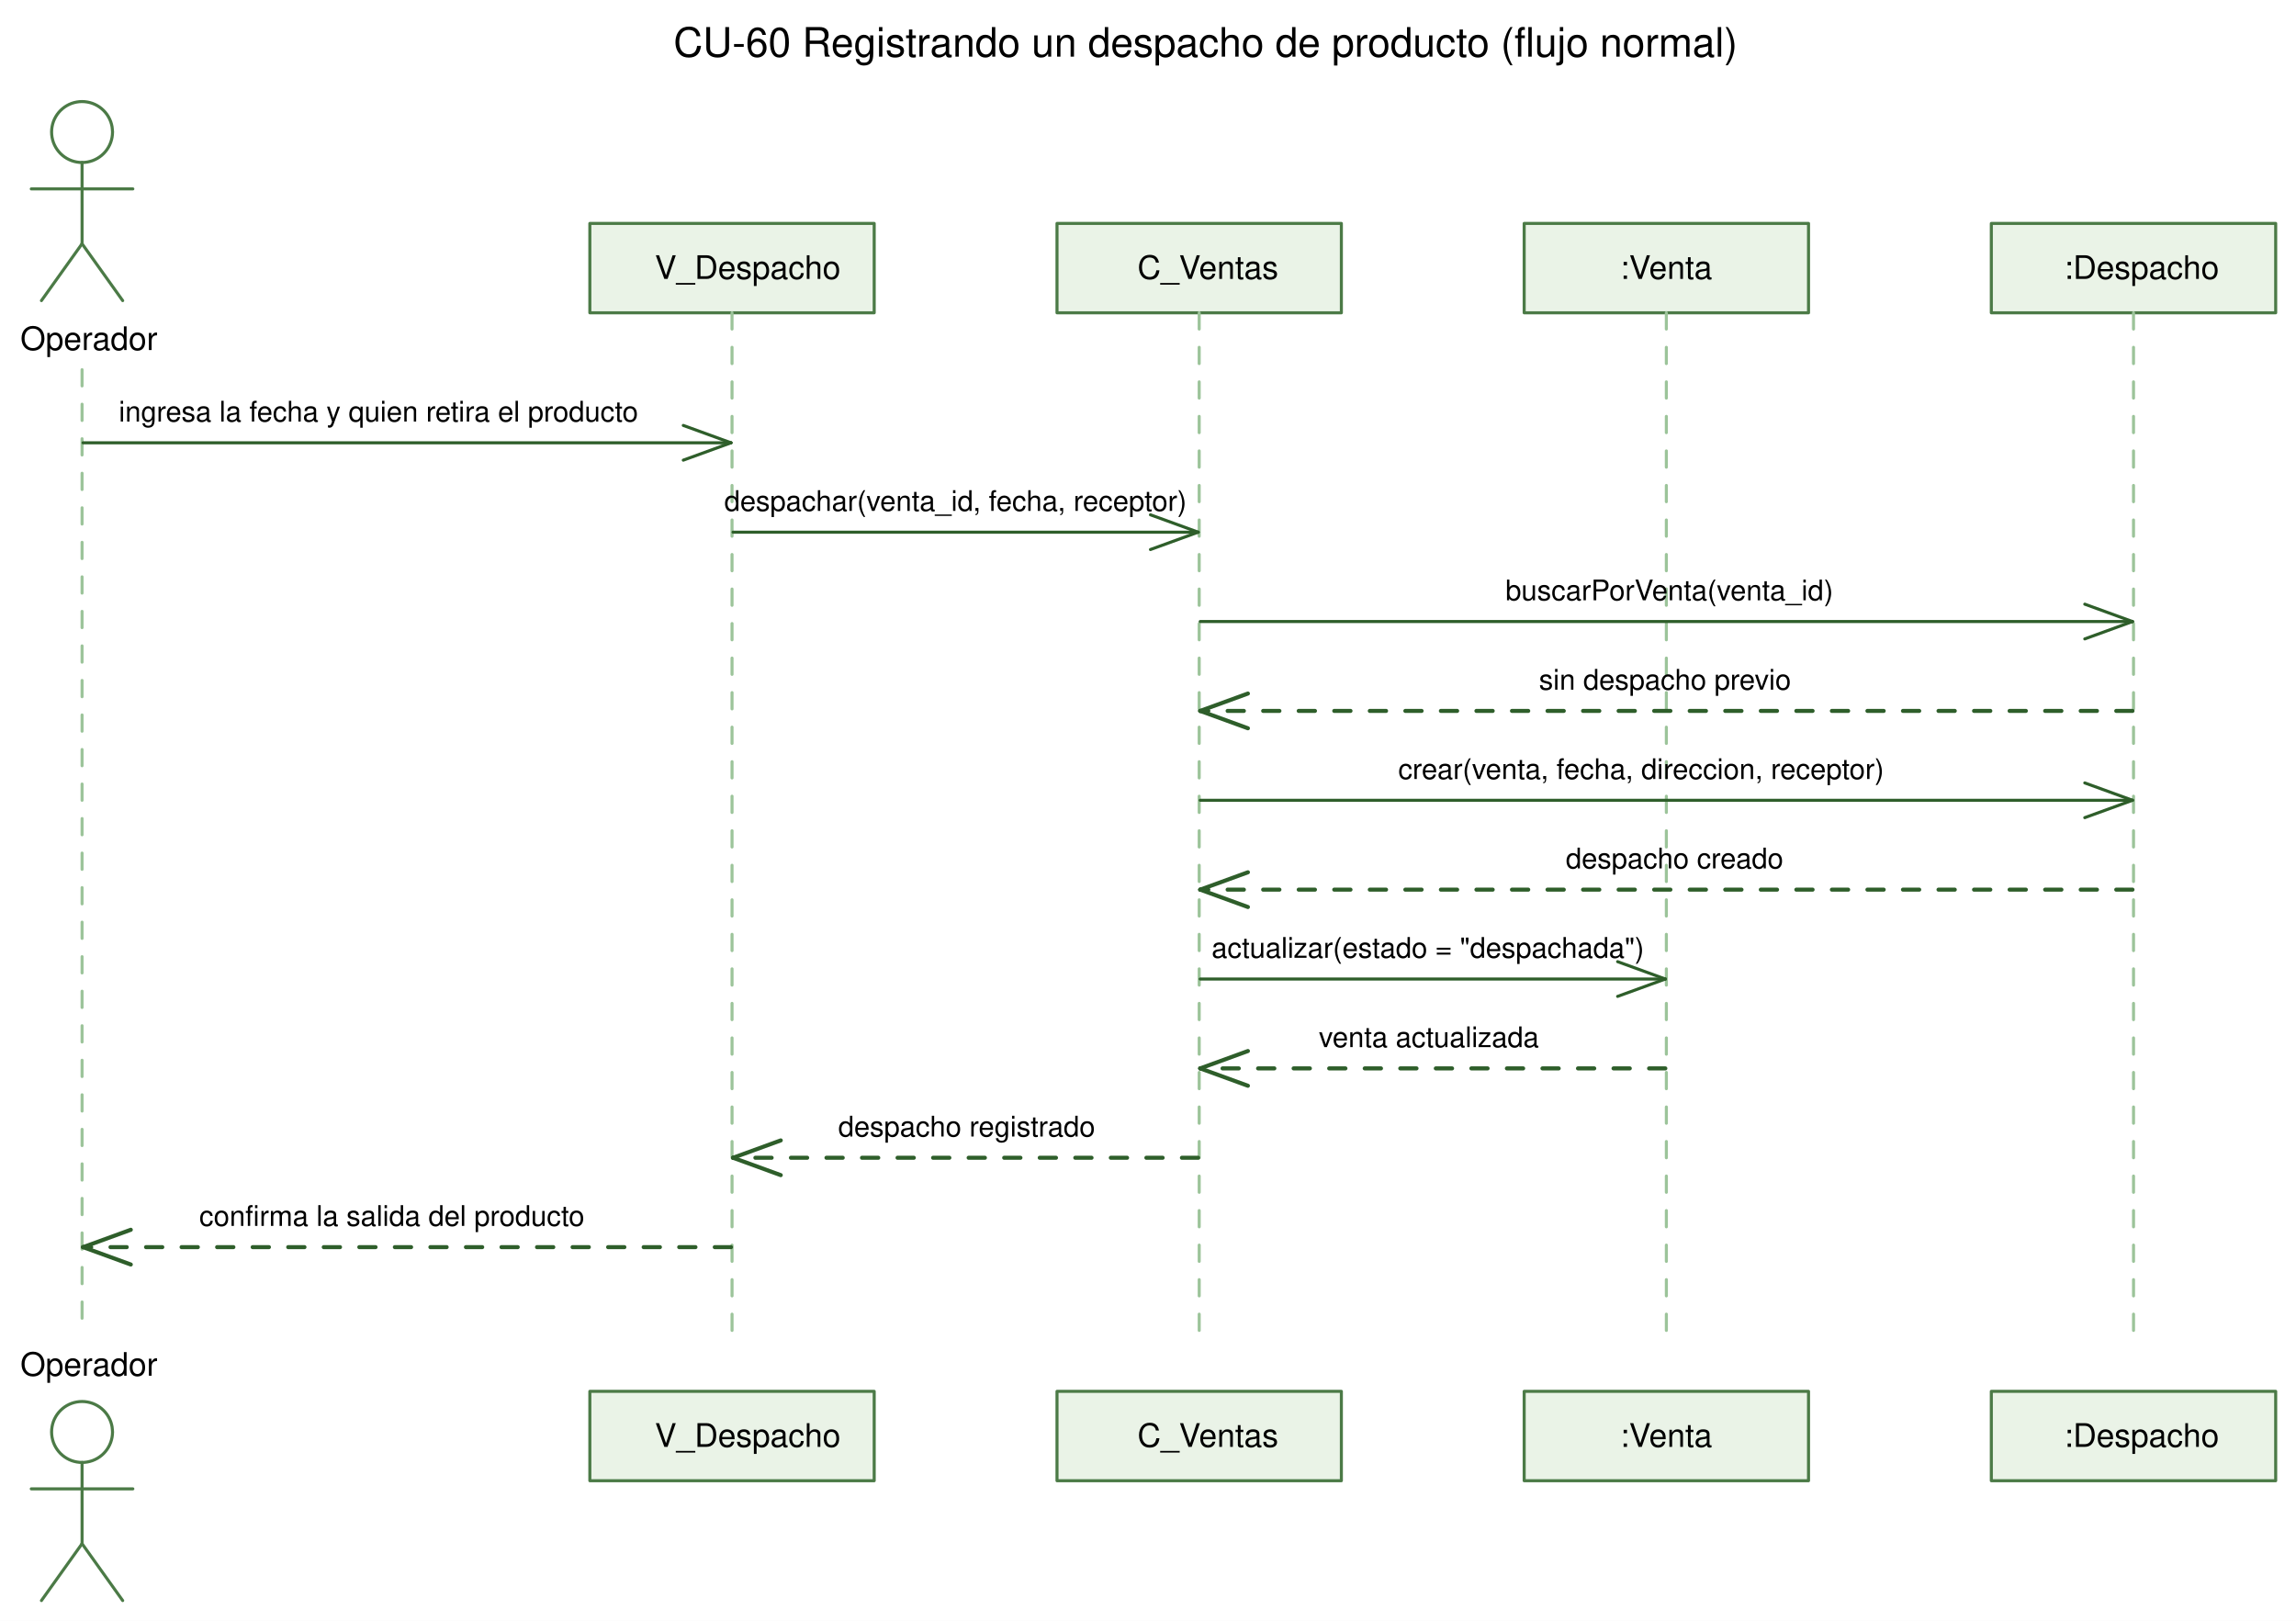
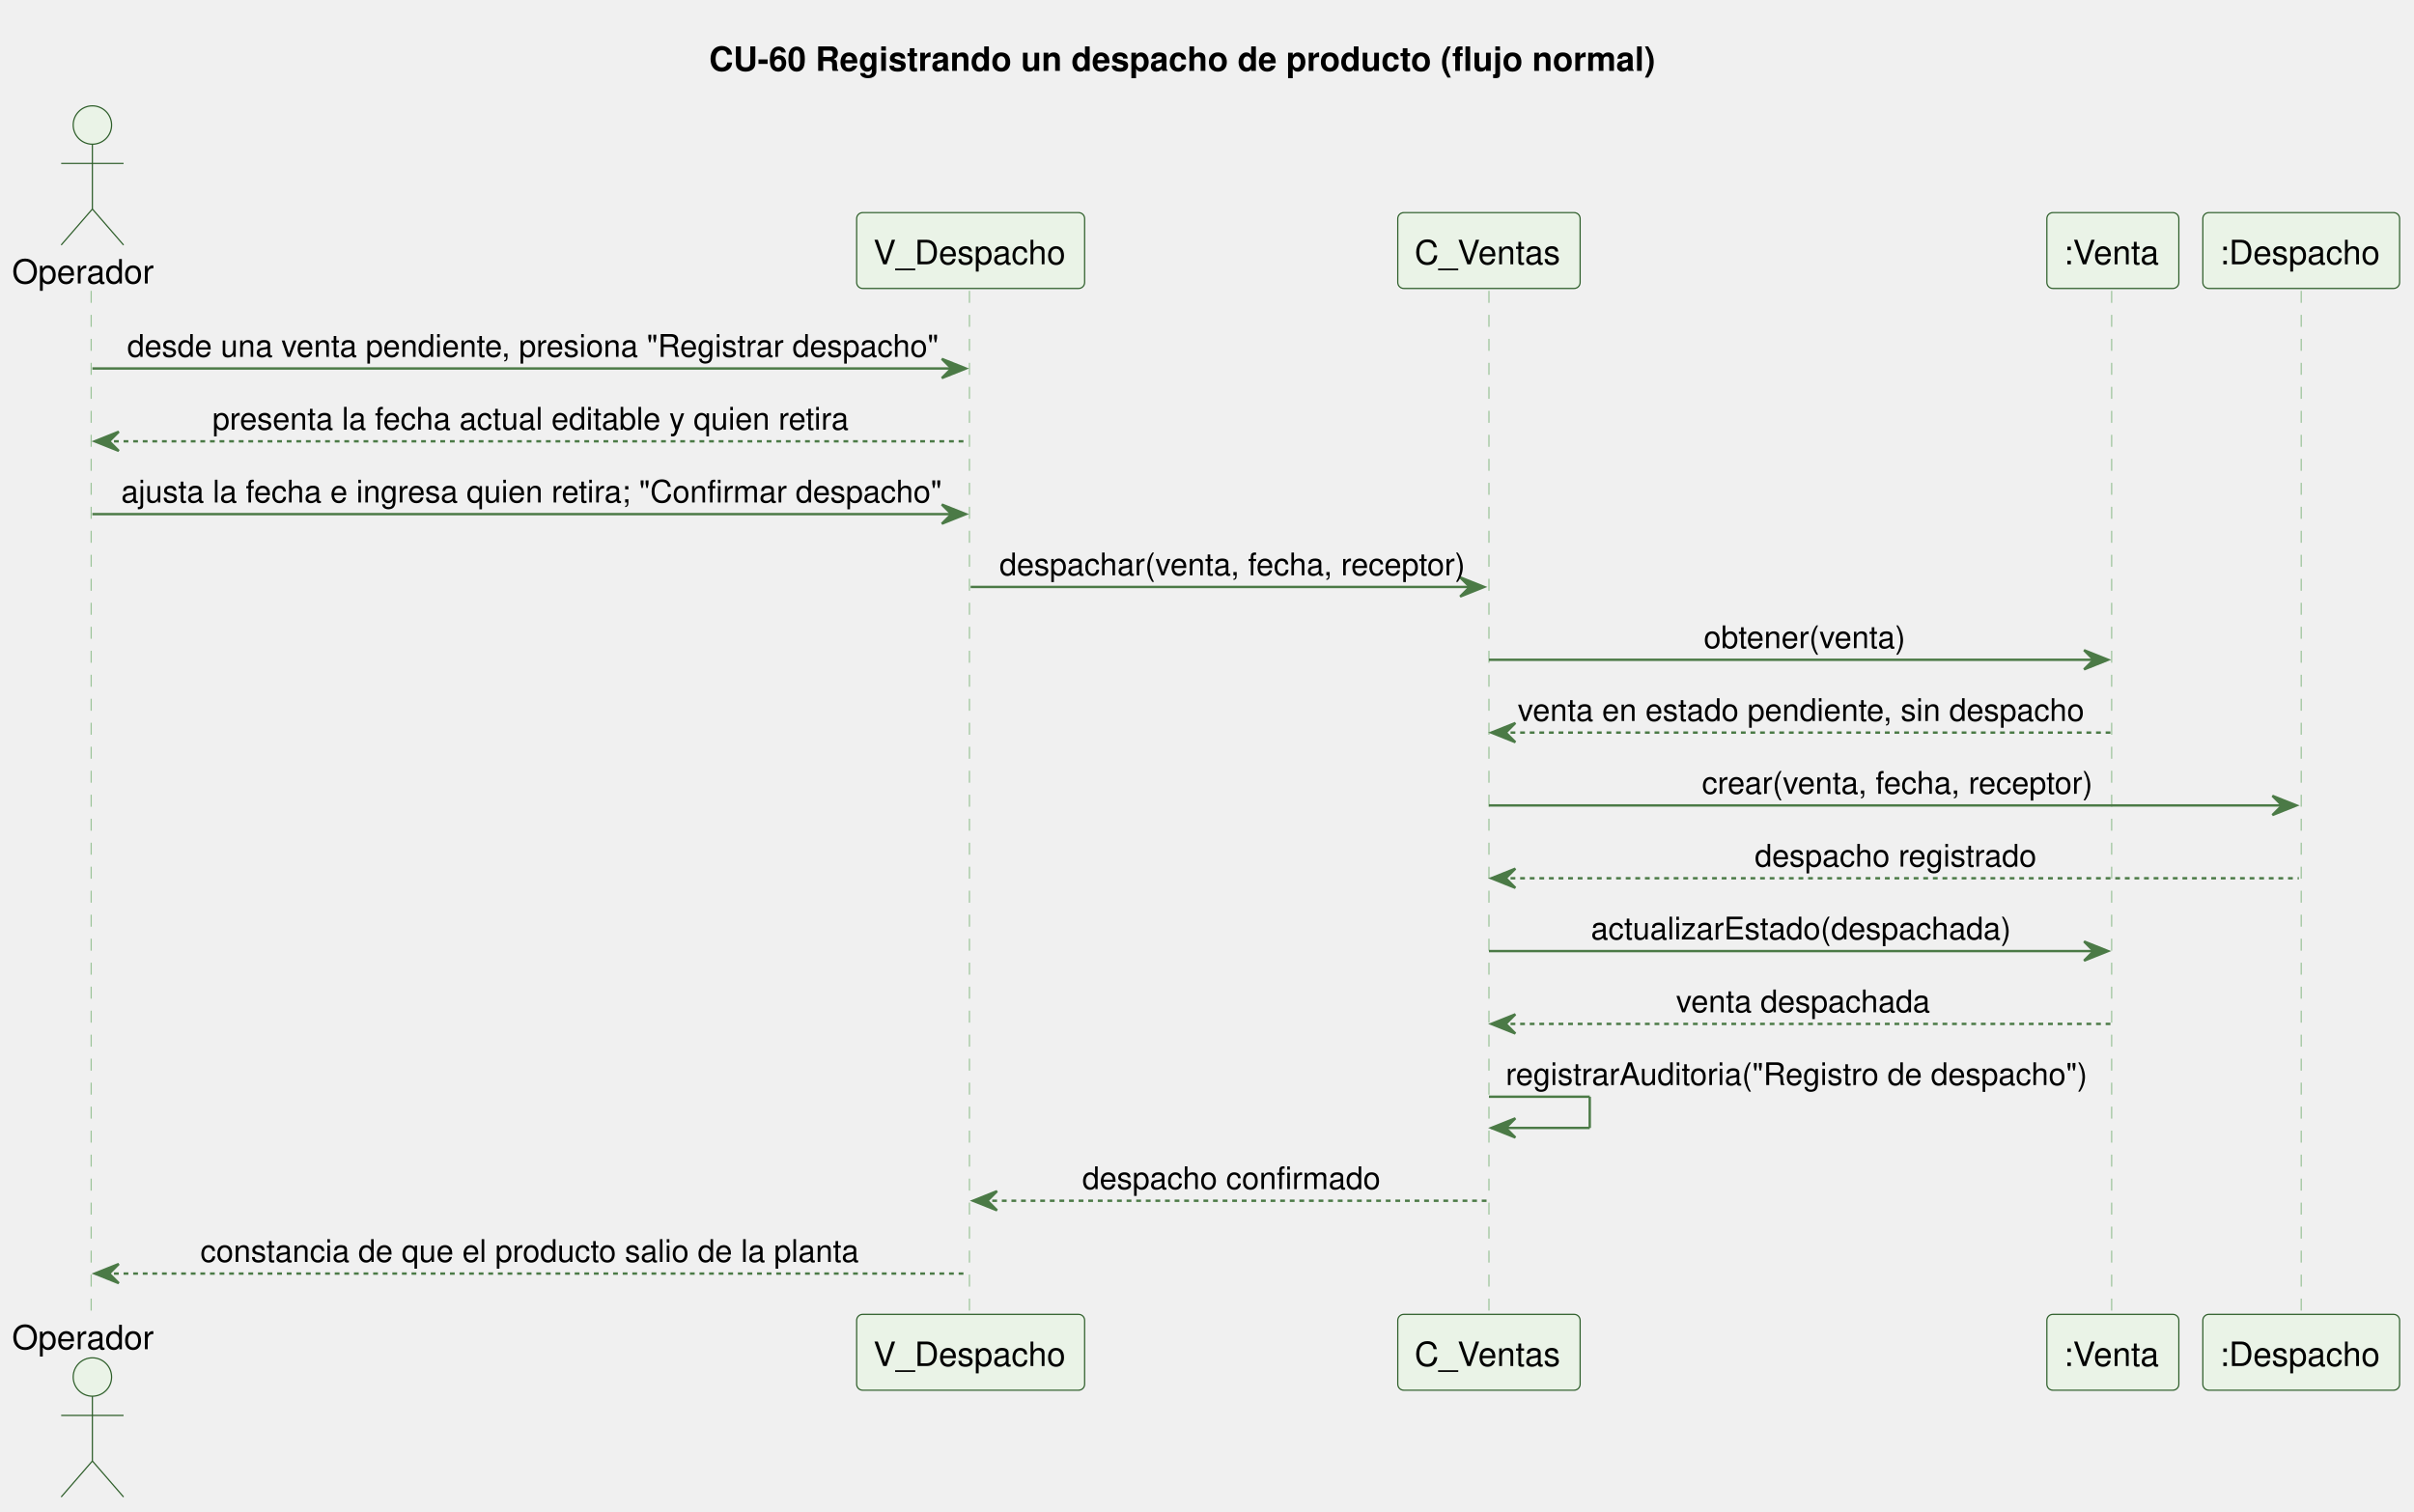
- <svg xmlns="http://www.w3.org/2000/svg" version="1.1" viewBox="0 0 1130.4 798" width="1130.4" height="798">
-   <defs>
-     <style class="style-fonts">
-       </style>
-   </defs>
-   <rect x="0" y="0" width="1130.4" height="798" fill="#ffffff" />
-   <g transform="translate(331.6 10) rotate(0 262.3682 12.5)">
-     <text x="0" y="17.9" font-family="Helvetica, Segoe UI Emoji" font-size="20px" fill="#000000" text-anchor="start" style="white-space: pre;" direction="ltr" dominant-baseline="alphabetic">CU-60 Registrando un despacho de producto (flujo normal)</text>
-   </g>
-   <g stroke-linecap="round" transform="translate(25.4 50) rotate(0 15 15)">
-     <path d="M30 15 C30 15.87, 29.92 16.75, 29.77 17.6 C29.62 18.46, 29.39 19.31, 29.1 20.13 C28.8 20.95, 28.42 21.75, 27.99 22.5 C27.56 23.25, 27.05 23.98, 26.49 24.64 C25.93 25.31, 25.31 25.93, 24.64 26.49 C23.98 27.05, 23.25 27.56, 22.5 27.99 C21.75 28.42, 20.95 28.8, 20.13 29.1 C19.31 29.39, 18.46 29.62, 17.6 29.77 C16.75 29.92, 15.87 30, 15 30 C14.13 30, 13.25 29.92, 12.4 29.77 C11.54 29.62, 10.69 29.39, 9.87 29.1 C9.05 28.8, 8.25 28.42, 7.5 27.99 C6.75 27.56, 6.02 27.05, 5.36 26.49 C4.69 25.93, 4.07 25.31, 3.51 24.64 C2.95 23.98, 2.44 23.25, 2.01 22.5 C1.58 21.75, 1.2 20.95, 0.9 20.13 C0.61 19.31, 0.38 18.46, 0.23 17.6 C0.08 16.75, 0 15.87, 0 15 C0 14.13, 0.08 13.25, 0.23 12.4 C0.38 11.54, 0.61 10.69, 0.9 9.87 C1.2 9.05, 1.58 8.25, 2.01 7.5 C2.44 6.75, 2.95 6.02, 3.51 5.36 C4.07 4.69, 4.69 4.07, 5.36 3.51 C6.02 2.95, 6.75 2.44, 7.5 2.01 C8.25 1.58, 9.05 1.2, 9.87 0.9 C10.69 0.61, 11.54 0.38, 12.4 0.23 C13.25 0.08, 14.13 0, 15 0 C15.87 0, 16.75 0.08, 17.6 0.23 C18.46 0.38, 19.31 0.61, 20.13 0.9 C20.95 1.2, 21.75 1.58, 22.5 2.01 C23.25 2.44, 23.98 2.95, 24.64 3.51 C25.31 4.07, 25.93 4.69, 26.49 5.36 C27.05 6.02, 27.56 6.75, 27.99 7.5 C28.42 8.25, 28.8 9.05, 29.1 9.87 C29.39 10.69, 29.62 11.54, 29.77 12.4 C29.92 13.25, 29.96 14.57, 30 15 C30.04 15.43, 30.04 14.57, 30 15" stroke="#4B7A46" stroke-width="1.5" fill="none" />
-   </g>
-   <g stroke-linecap="round">
-     <g transform="translate(40.4 80) rotate(0 0.005 20)">
-       <path d="M0 0 C0 8.96, 0 17.92, 0.01 40 M0 0 C0 11.62, 0.01 23.24, 0.01 40" stroke="#4B7A46" stroke-width="1.5" fill="none" />
-     </g>
-   </g>
-   <mask />
-   <g stroke-linecap="round">
-     <g transform="translate(15.4 93) rotate(0 25 0)">
-       <path d="M0 0 C19.15 0, 38.31 0, 50 0 M0 0 C12.83 0, 25.66 0, 50 0" stroke="#4B7A46" stroke-width="1.5" fill="none" />
-     </g>
-   </g>
-   <mask />
-   <g stroke-linecap="round">
-     <g transform="translate(20.4 148) rotate(0 10 -14)">
-       <path d="M0 0 C6.04 -8.46, 12.09 -16.92, 20 -28 M0 0 C7.14 -10, 14.29 -20, 20 -28" stroke="#4B7A46" stroke-width="1.5" fill="none" />
-     </g>
-   </g>
-   <mask />
-   <g stroke-linecap="round">
-     <g transform="translate(40.4 120) rotate(0 10 14)">
-       <path d="M0 0 C5.65 7.91, 11.29 15.81, 20 28 M0 0 C7.71 10.79, 15.41 21.58, 20 28" stroke="#4B7A46" stroke-width="1.5" fill="none" />
-     </g>
-   </g>
-   <mask />
-   <g transform="translate(10 158) rotate(0 33.79688 10)">
-     <text x="0" y="14.32" font-family="Helvetica, Segoe UI Emoji" font-size="16px" fill="#000000" text-anchor="start" style="white-space: pre;" direction="ltr" dominant-baseline="alphabetic">Operador</text>
-   </g>
-   <g stroke-linecap="round" transform="translate(290.4 110) rotate(0 70 22)">
-     <path d="M0 0 L140 0 L140 44 L0 44" stroke="none" stroke-width="0" fill="#EAF3E7" />
-     <path d="M0 0 C52.78 0, 105.56 0, 140 0 M0 0 C36.9 0, 73.8 0, 140 0 M140 0 C140 13.09, 140 26.17, 140 44 M140 0 C140 11.05, 140 22.1, 140 44 M140 44 C98.34 44, 56.69 44, 0 44 M140 44 C93.21 44, 46.41 44, 0 44 M0 44 C0 32.94, 0 21.88, 0 0 M0 44 C0 28.63, 0 13.25, 0 0" stroke="#4B7A46" stroke-width="1.5" fill="none" />
-   </g>
-   <g transform="translate(322.4 123) rotate(0 45.80859 10)">
-     <text x="0" y="14.32" font-family="Helvetica, Segoe UI Emoji" font-size="16px" fill="#000000" text-anchor="start" style="white-space: pre;" direction="ltr" dominant-baseline="alphabetic">V_Despacho</text>
-   </g>
-   <g stroke-linecap="round" transform="translate(520.4 110) rotate(0 70 22)">
-     <path d="M0 0 L140 0 L140 44 L0 44" stroke="none" stroke-width="0" fill="#EAF3E7" />
-     <path d="M0 0 C30.64 0, 61.28 0, 140 0 M0 0 C37.49 0, 74.99 0, 140 0 M140 0 C140 11.55, 140 23.1, 140 44 M140 0 C140 16.73, 140 33.46, 140 44 M140 44 C96.56 44, 53.13 44, 0 44 M140 44 C89.19 44, 38.39 44, 0 44 M0 44 C0 34.6, 0 25.2, 0 0 M0 44 C0 30.32, 0 16.64, 0 0" stroke="#4B7A46" stroke-width="1.5" fill="none" />
-   </g>
-   <g transform="translate(560 123) rotate(0 34.69141 10)">
-     <text x="0" y="14.32" font-family="Helvetica, Segoe UI Emoji" font-size="16px" fill="#000000" text-anchor="start" style="white-space: pre;" direction="ltr" dominant-baseline="alphabetic">C_Ventas</text>
-   </g>
-   <g stroke-linecap="round" transform="translate(750.4 110) rotate(0 70 22)">
-     <path d="M0 0 L140 0 L140 44 L0 44" stroke="none" stroke-width="0" fill="#EAF3E7" />
-     <path d="M0 0 C55.13 0, 110.27 0, 140 0 M0 0 C54.45 0, 108.9 0, 140 0 M140 0 C140 12.73, 140 25.47, 140 44 M140 0 C140 17.34, 140 34.68, 140 44 M140 44 C88.9 44, 37.81 44, 0 44 M140 44 C99.31 44, 58.62 44, 0 44 M0 44 C0 34.95, 0 25.9, 0 0 M0 44 C0 31.06, 0 18.12, 0 0" stroke="#4B7A46" stroke-width="1.5" fill="none" />
-   </g>
-   <g transform="translate(797.6 123) rotate(0 22.6875 10)">
-     <text x="0" y="14.32" font-family="Helvetica, Segoe UI Emoji" font-size="16px" fill="#000000" text-anchor="start" style="white-space: pre;" direction="ltr" dominant-baseline="alphabetic">:Venta</text>
-   </g>
-   <g stroke-linecap="round" transform="translate(980.4 110) rotate(0 70 22)">
-     <path d="M0 0 L140 0 L140 44 L0 44" stroke="none" stroke-width="0" fill="#EAF3E7" />
-     <path d="M0 0 C42.06 0, 84.12 0, 140 0 M0 0 C32.42 0, 64.84 0, 140 0 M140 0 C140 10.96, 140 21.92, 140 44 M140 0 C140 13.69, 140 27.38, 140 44 M140 44 C100.27 44, 60.55 44, 0 44 M140 44 C90.19 44, 40.39 44, 0 44 M0 44 C0 27.38, 0 10.75, 0 0 M0 44 C0 33.59, 0 23.19, 0 0" stroke="#4B7A46" stroke-width="1.5" fill="none" />
-   </g>
-   <g transform="translate(1016.2 123) rotate(0 38.24609 10)">
-     <text x="0" y="14.32" font-family="Helvetica, Segoe UI Emoji" font-size="16px" fill="#000000" text-anchor="start" style="white-space: pre;" direction="ltr" dominant-baseline="alphabetic">:Despacho</text>
-   </g>
-   <g stroke-linecap="round">
-     <g transform="translate(40.4 182) rotate(0 0.005 236.5)">
-       <path d="M0 0 C0 140, 0.01 280.01, 0.01 473" stroke="#9CC49A" stroke-width="1.5" fill="none" stroke-dasharray="8 9" />
-     </g>
-   </g>
-   <mask />
-   <g stroke-linecap="round">
-     <g transform="translate(360.4 154) rotate(0 0.005 250.5)">
-       <path d="M0 0 C0 157.12, 0.01 314.24, 0.01 501" stroke="#9CC49A" stroke-width="1.5" fill="none" stroke-dasharray="8 9" />
-     </g>
-   </g>
-   <mask />
-   <g stroke-linecap="round">
-     <g transform="translate(590.4 154) rotate(0 0.005 250.5)">
-       <path d="M0 0 C0 152.81, 0.01 305.62, 0.01 501" stroke="#9CC49A" stroke-width="1.5" fill="none" stroke-dasharray="8 9" />
-     </g>
-   </g>
-   <mask />
-   <g stroke-linecap="round">
-     <g transform="translate(820.4 154) rotate(0 0.005 250.5)">
-       <path d="M0 0 C0 131.05, 0.01 262.09, 0.01 501" stroke="#9CC49A" stroke-width="1.5" fill="none" stroke-dasharray="8 9" />
-     </g>
-   </g>
-   <mask />
-   <g stroke-linecap="round">
-     <g transform="translate(1050.4 154) rotate(0 0.005 250.5)">
-       <path d="M0 0 C0 117.45, 0 234.91, 0.01 501" stroke="#9CC49A" stroke-width="1.5" fill="none" stroke-dasharray="8 9" />
-     </g>
-   </g>
-   <mask />
-   <g transform="translate(58.5 195) rotate(0 128.4097 8.75)">
-     <text x="0" y="12.53" font-family="Helvetica, Segoe UI Emoji" font-size="14px" fill="#000000" text-anchor="start" style="white-space: pre;" direction="ltr" dominant-baseline="alphabetic">ingresa la fecha y quien retira el producto</text>
-   </g>
-   <g stroke-linecap="round">
-     <g transform="translate(40.9 218) rotate(0 159.5 0)">
-       <path d="M0 0 C87.22 0, 174.45 0, 319 0 M0 0 C110.69 0, 221.38 0, 319 0" stroke="#2E5E2A" stroke-width="1.5" fill="none" />
-     </g>
-     <g transform="translate(40.9 218) rotate(0 159.5 0)">
-       <path d="M295.51 8.55 C301.93 6.21, 308.35 3.87, 319 0 M295.51 8.55 C303.66 5.58, 311.81 2.62, 319 0" stroke="#2E5E2A" stroke-width="1.5" fill="none" />
-     </g>
-     <g transform="translate(40.9 218) rotate(0 159.5 0)">
-       <path d="M295.51 -8.55 C301.93 -6.21, 308.35 -3.87, 319 0 M295.51 -8.55 C303.66 -5.58, 311.81 -2.62, 319 0" stroke="#2E5E2A" stroke-width="1.5" fill="none" />
-     </g>
-   </g>
-   <mask />
-   <g transform="translate(356.6 239) rotate(0 114.3994 8.75)">
-     <text x="0" y="12.53" font-family="Helvetica, Segoe UI Emoji" font-size="14px" fill="#000000" text-anchor="start" style="white-space: pre;" direction="ltr" dominant-baseline="alphabetic">despachar(venta_id, fecha, receptor)</text>
-   </g>
-   <g stroke-linecap="round">
-     <g transform="translate(360.9 262) rotate(0 114.5 0)">
-       <path d="M0 0 C82.67 0, 165.33 0, 229 0 M0 0 C89.43 0, 178.85 0, 229 0" stroke="#2E5E2A" stroke-width="1.5" fill="none" />
-     </g>
-     <g transform="translate(360.9 262) rotate(0 114.5 0)">
-       <path d="M205.51 8.55 C213.99 5.46, 222.47 2.38, 229 0 M205.51 8.55 C214.68 5.21, 223.86 1.87, 229 0" stroke="#2E5E2A" stroke-width="1.5" fill="none" />
-     </g>
-     <g transform="translate(360.9 262) rotate(0 114.5 0)">
-       <path d="M205.51 -8.55 C213.99 -5.46, 222.47 -2.38, 229 0 M205.51 -8.55 C214.68 -5.21, 223.86 -1.87, 229 0" stroke="#2E5E2A" stroke-width="1.5" fill="none" />
-     </g>
-   </g>
-   <mask />
-   <g transform="translate(741.2 283) rotate(0 80.9375 8.75)">
-     <text x="0" y="12.53" font-family="Helvetica, Segoe UI Emoji" font-size="14px" fill="#000000" text-anchor="start" style="white-space: pre;" direction="ltr" dominant-baseline="alphabetic">buscarPorVenta(venta_id)</text>
-   </g>
-   <g stroke-linecap="round">
-     <g transform="translate(590.9 306) rotate(0 229.5 0)">
-       <path d="M0 0 C168.52 0, 337.04 0, 459 0 M0 0 C133.93 0, 267.86 0, 459 0" stroke="#2E5E2A" stroke-width="1.5" fill="none" />
-     </g>
-     <g transform="translate(590.9 306) rotate(0 229.5 0)">
-       <path d="M435.51 8.55 C444.13 5.41, 452.76 2.27, 459 0 M435.51 8.55 C442.36 6.06, 449.22 3.56, 459 0" stroke="#2E5E2A" stroke-width="1.5" fill="none" />
-     </g>
-     <g transform="translate(590.9 306) rotate(0 229.5 0)">
-       <path d="M435.51 -8.55 C444.13 -5.41, 452.76 -2.27, 459 0 M435.51 -8.55 C442.36 -6.06, 449.22 -3.56, 459 0" stroke="#2E5E2A" stroke-width="1.5" fill="none" />
-     </g>
-   </g>
-   <mask />
-   <g transform="translate(757.7 327) rotate(0 62.26172 8.75)">
-     <text x="0" y="12.53" font-family="Helvetica, Segoe UI Emoji" font-size="14px" fill="#000000" text-anchor="start" style="white-space: pre;" direction="ltr" dominant-baseline="alphabetic">sin despacho previo</text>
-   </g>
-   <g stroke-linecap="round">
-     <g transform="translate(1049.9 350) rotate(0 -229.5 0)">
-       <path d="M0 0 C-147.77 0, -295.54 0, -459 0" stroke="#2E5E2A" stroke-width="2" fill="none" stroke-dasharray="8 9.5" />
-     </g>
-     <g transform="translate(1049.9 350) rotate(0 -229.5 0)">
-       <path d="M-435.51 -8.55 C-443.07 -5.8, -450.63 -3.05, -459 0" stroke="#2E5E2A" stroke-width="2" fill="none" />
-     </g>
-     <g transform="translate(1049.9 350) rotate(0 -229.5 0)">
-       <path d="M-435.51 8.55 C-443.07 5.8, -450.63 3.05, -459 0" stroke="#2E5E2A" stroke-width="2" fill="none" />
-     </g>
-   </g>
-   <mask />
-   <g transform="translate(688.4 371) rotate(0 120.2202 8.75)">
-     <text x="0" y="12.53" font-family="Helvetica, Segoe UI Emoji" font-size="14px" fill="#000000" text-anchor="start" style="white-space: pre;" direction="ltr" dominant-baseline="alphabetic">crear(venta, fecha, direccion, receptor)</text>
-   </g>
-   <g stroke-linecap="round">
-     <g transform="translate(590.9 394) rotate(0 229.5 0)">
-       <path d="M0 0 C102.41 0, 204.81 0, 459 0 M0 0 C99.21 0, 198.43 0, 459 0" stroke="#2E5E2A" stroke-width="1.5" fill="none" />
-     </g>
-     <g transform="translate(590.9 394) rotate(0 229.5 0)">
-       <path d="M435.51 8.55 C440.75 6.64, 445.99 4.74, 459 0 M435.51 8.55 C440.59 6.7, 445.66 4.85, 459 0" stroke="#2E5E2A" stroke-width="1.5" fill="none" />
-     </g>
-     <g transform="translate(590.9 394) rotate(0 229.5 0)">
-       <path d="M435.51 -8.55 C440.75 -6.64, 445.99 -4.74, 459 0 M435.51 -8.55 C440.59 -6.7, 445.66 -4.85, 459 0" stroke="#2E5E2A" stroke-width="1.5" fill="none" />
-     </g>
-   </g>
-   <mask />
-   <g transform="translate(770.9 415) rotate(0 53.70654 8.75)">
-     <text x="0" y="12.53" font-family="Helvetica, Segoe UI Emoji" font-size="14px" fill="#000000" text-anchor="start" style="white-space: pre;" direction="ltr" dominant-baseline="alphabetic">despacho creado</text>
-   </g>
-   <g stroke-linecap="round">
-     <g transform="translate(1049.9 438) rotate(0 -229.5 0)">
-       <path d="M0 0 C-116.18 0, -232.36 0, -459 0" stroke="#2E5E2A" stroke-width="2" fill="none" stroke-dasharray="8 9.5" />
-     </g>
-     <g transform="translate(1049.9 438) rotate(0 -229.5 0)">
-       <path d="M-435.51 -8.55 C-441.45 -6.39, -447.4 -4.22, -459 0" stroke="#2E5E2A" stroke-width="2" fill="none" />
-     </g>
-     <g transform="translate(1049.9 438) rotate(0 -229.5 0)">
-       <path d="M-435.51 8.55 C-441.45 6.39, -447.4 4.22, -459 0" stroke="#2E5E2A" stroke-width="2" fill="none" />
-     </g>
-   </g>
-   <mask />
-   <g transform="translate(596.5 459) rotate(0 106.7295 8.75)">
-     <text x="0" y="12.53" font-family="Helvetica, Segoe UI Emoji" font-size="14px" fill="#000000" text-anchor="start" style="white-space: pre;" direction="ltr" dominant-baseline="alphabetic">actualizar(estado = "despachada")</text>
-   </g>
-   <g stroke-linecap="round">
-     <g transform="translate(590.9 482) rotate(0 114.5 0)">
-       <path d="M0 0 C71.08 0, 142.17 0, 229 0 M0 0 C78.39 0, 156.77 0, 229 0" stroke="#2E5E2A" stroke-width="1.5" fill="none" />
-     </g>
-     <g transform="translate(590.9 482) rotate(0 114.5 0)">
-       <path d="M205.51 8.55 C212.8 5.9, 220.09 3.24, 229 0 M205.51 8.55 C213.55 5.62, 221.59 2.7, 229 0" stroke="#2E5E2A" stroke-width="1.5" fill="none" />
-     </g>
-     <g transform="translate(590.9 482) rotate(0 114.5 0)">
-       <path d="M205.51 -8.55 C212.8 -5.9, 220.09 -3.24, 229 0 M205.51 -8.55 C213.55 -5.62, 221.59 -2.7, 229 0" stroke="#2E5E2A" stroke-width="1.5" fill="none" />
-     </g>
-   </g>
-   <mask />
-   <g transform="translate(649.3 503) rotate(0 54.48242 8.75)">
-     <text x="0" y="12.53" font-family="Helvetica, Segoe UI Emoji" font-size="14px" fill="#000000" text-anchor="start" style="white-space: pre;" direction="ltr" dominant-baseline="alphabetic">venta actualizada</text>
-   </g>
-   <g stroke-linecap="round">
-     <g transform="translate(819.9 526) rotate(0 -114.5 0)">
-       <path d="M0 0 C-81.69 0, -163.38 0, -229 0" stroke="#2E5E2A" stroke-width="2" fill="none" stroke-dasharray="8 9.5" />
-     </g>
-     <g transform="translate(819.9 526) rotate(0 -114.5 0)">
-       <path d="M-205.51 -8.55 C-213.89 -5.5, -222.27 -2.45, -229 0" stroke="#2E5E2A" stroke-width="2" fill="none" />
-     </g>
-     <g transform="translate(819.9 526) rotate(0 -114.5 0)">
-       <path d="M-205.51 8.55 C-213.89 5.5, -222.27 2.45, -229 0" stroke="#2E5E2A" stroke-width="2" fill="none" />
-     </g>
-   </g>
-   <mask />
-   <g transform="translate(412.7 547) rotate(0 63.43066 8.75)">
-     <text x="0" y="12.53" font-family="Helvetica, Segoe UI Emoji" font-size="14px" fill="#000000" text-anchor="start" style="white-space: pre;" direction="ltr" dominant-baseline="alphabetic">despacho registrado</text>
-   </g>
-   <g stroke-linecap="round">
-     <g transform="translate(589.9 570) rotate(0 -114.5 0)">
-       <path d="M0 0 C-80.57 0, -161.15 0, -229 0" stroke="#2E5E2A" stroke-width="2" fill="none" stroke-dasharray="8 9.5" />
-     </g>
-     <g transform="translate(589.9 570) rotate(0 -114.5 0)">
-       <path d="M-205.51 -8.55 C-213.77 -5.54, -222.04 -2.53, -229 0" stroke="#2E5E2A" stroke-width="2" fill="none" />
-     </g>
-     <g transform="translate(589.9 570) rotate(0 -114.5 0)">
-       <path d="M-205.51 8.55 C-213.77 5.54, -222.04 2.53, -229 0" stroke="#2E5E2A" stroke-width="2" fill="none" />
-     </g>
-   </g>
-   <mask />
-   <g transform="translate(98.1 591) rotate(0 94.94092 8.75)">
-     <text x="0" y="12.53" font-family="Helvetica, Segoe UI Emoji" font-size="14px" fill="#000000" text-anchor="start" style="white-space: pre;" direction="ltr" dominant-baseline="alphabetic">confirma la salida del producto</text>
-   </g>
-   <g stroke-linecap="round">
-     <g transform="translate(359.9 614) rotate(0 -159.5 0)">
-       <path d="M0 0 C-76.62 0, -153.24 0, -319 0" stroke="#2E5E2A" stroke-width="2" fill="none" stroke-dasharray="8 9.5" />
-     </g>
-     <g transform="translate(359.9 614) rotate(0 -159.5 0)">
-       <path d="M-295.51 -8.55 C-301.15 -6.5, -306.79 -4.44, -319 0" stroke="#2E5E2A" stroke-width="2" fill="none" />
-     </g>
-     <g transform="translate(359.9 614) rotate(0 -159.5 0)">
-       <path d="M-295.51 8.55 C-301.15 6.5, -306.79 4.44, -319 0" stroke="#2E5E2A" stroke-width="2" fill="none" />
-     </g>
-   </g>
-   <mask />
-   <g transform="translate(10 663) rotate(0 33.79688 10)">
-     <text x="0" y="14.32" font-family="Helvetica, Segoe UI Emoji" font-size="16px" fill="#000000" text-anchor="start" style="white-space: pre;" direction="ltr" dominant-baseline="alphabetic">Operador</text>
-   </g>
-   <g stroke-linecap="round" transform="translate(25.4 690) rotate(0 15 15)">
-     <path d="M30 15 C30 15.87, 29.92 16.75, 29.77 17.6 C29.62 18.46, 29.39 19.31, 29.1 20.13 C28.8 20.95, 28.42 21.75, 27.99 22.5 C27.56 23.25, 27.05 23.98, 26.49 24.64 C25.93 25.31, 25.31 25.93, 24.64 26.49 C23.98 27.05, 23.25 27.56, 22.5 27.99 C21.75 28.42, 20.95 28.8, 20.13 29.1 C19.31 29.39, 18.46 29.62, 17.6 29.77 C16.75 29.92, 15.87 30, 15 30 C14.13 30, 13.25 29.92, 12.4 29.77 C11.54 29.62, 10.69 29.39, 9.87 29.1 C9.05 28.8, 8.25 28.42, 7.5 27.99 C6.75 27.56, 6.02 27.05, 5.36 26.49 C4.69 25.93, 4.07 25.31, 3.51 24.64 C2.95 23.98, 2.44 23.25, 2.01 22.5 C1.58 21.75, 1.2 20.95, 0.9 20.13 C0.61 19.31, 0.38 18.46, 0.23 17.6 C0.08 16.75, 0 15.87, 0 15 C0 14.13, 0.08 13.25, 0.23 12.4 C0.38 11.54, 0.61 10.69, 0.9 9.87 C1.2 9.05, 1.58 8.25, 2.01 7.5 C2.44 6.75, 2.95 6.02, 3.51 5.36 C4.07 4.69, 4.69 4.07, 5.36 3.51 C6.02 2.95, 6.75 2.44, 7.5 2.01 C8.25 1.58, 9.05 1.2, 9.87 0.9 C10.69 0.61, 11.54 0.38, 12.4 0.23 C13.25 0.08, 14.13 0, 15 0 C15.87 0, 16.75 0.08, 17.6 0.23 C18.46 0.38, 19.31 0.61, 20.13 0.9 C20.95 1.2, 21.75 1.58, 22.5 2.01 C23.25 2.44, 23.98 2.95, 24.64 3.51 C25.31 4.07, 25.93 4.69, 26.49 5.36 C27.05 6.02, 27.56 6.75, 27.99 7.5 C28.42 8.25, 28.8 9.05, 29.1 9.87 C29.39 10.69, 29.62 11.54, 29.77 12.4 C29.92 13.25, 29.96 14.57, 30 15 C30.04 15.43, 30.04 14.57, 30 15" stroke="#4B7A46" stroke-width="1.5" fill="none" />
-   </g>
-   <g stroke-linecap="round">
-     <g transform="translate(40.4 720) rotate(0 0.005 20)">
-       <path d="M0 0 C0 11.97, 0.01 23.94, 0.01 40 M0 0 C0 13.65, 0.01 27.29, 0.01 40" stroke="#4B7A46" stroke-width="1.5" fill="none" />
-     </g>
-   </g>
-   <mask />
-   <g stroke-linecap="round">
-     <g transform="translate(15.4 733) rotate(0 25 0)">
-       <path d="M0 0 C12.68 0, 25.37 0, 50 0 M0 0 C10.2 0, 20.39 0, 50 0" stroke="#4B7A46" stroke-width="1.5" fill="none" />
-     </g>
-   </g>
-   <mask />
-   <g stroke-linecap="round">
-     <g transform="translate(20.4 788) rotate(0 10 -14)">
-       <path d="M0 0 C7.11 -9.95, 14.21 -19.9, 20 -28 M0 0 C5.52 -7.73, 11.04 -15.46, 20 -28" stroke="#4B7A46" stroke-width="1.5" fill="none" />
-     </g>
-   </g>
-   <mask />
-   <g stroke-linecap="round">
-     <g transform="translate(40.4 760) rotate(0 10 14)">
-       <path d="M0 0 C4.24 5.93, 8.47 11.86, 20 28 M0 0 C7.4 10.36, 14.8 20.72, 20 28" stroke="#4B7A46" stroke-width="1.5" fill="none" />
-     </g>
-   </g>
-   <mask />
-   <g stroke-linecap="round" transform="translate(290.4 685) rotate(0 70 22)">
-     <path d="M0 0 L140 0 L140 44 L0 44" stroke="none" stroke-width="0" fill="#EAF3E7" />
-     <path d="M0 0 C52.97 0, 105.94 0, 140 0 M0 0 C31.42 0, 62.83 0, 140 0 M140 0 C140 13.31, 140 26.62, 140 44 M140 0 C140 13.06, 140 26.12, 140 44 M140 44 C101.82 44, 63.64 44, 0 44 M140 44 C91.65 44, 43.3 44, 0 44 M0 44 C0 33.67, 0 23.34, 0 0 M0 44 C0 28.81, 0 13.61, 0 0" stroke="#4B7A46" stroke-width="1.5" fill="none" />
-   </g>
-   <g transform="translate(322.4 698) rotate(0 45.80859 10)">
-     <text x="0" y="14.32" font-family="Helvetica, Segoe UI Emoji" font-size="16px" fill="#000000" text-anchor="start" style="white-space: pre;" direction="ltr" dominant-baseline="alphabetic">V_Despacho</text>
-   </g>
-   <g stroke-linecap="round" transform="translate(520.4 685) rotate(0 70 22)">
-     <path d="M0 0 L140 0 L140 44 L0 44" stroke="none" stroke-width="0" fill="#EAF3E7" />
-     <path d="M0 0 C37.99 0, 75.99 0, 140 0 M0 0 C38.26 0, 76.52 0, 140 0 M140 0 C140 14.1, 140 28.19, 140 44 M140 0 C140 10.85, 140 21.7, 140 44 M140 44 C100.41 44, 60.82 44, 0 44 M140 44 C108.87 44, 77.74 44, 0 44 M0 44 C0 28.04, 0 12.07, 0 0 M0 44 C0 27.38, 0 10.75, 0 0" stroke="#4B7A46" stroke-width="1.5" fill="none" />
-   </g>
-   <g transform="translate(560 698) rotate(0 34.69141 10)">
-     <text x="0" y="14.32" font-family="Helvetica, Segoe UI Emoji" font-size="16px" fill="#000000" text-anchor="start" style="white-space: pre;" direction="ltr" dominant-baseline="alphabetic">C_Ventas</text>
-   </g>
-   <g stroke-linecap="round" transform="translate(750.4 685) rotate(0 70 22)">
-     <path d="M0 0 L140 0 L140 44 L0 44" stroke="none" stroke-width="0" fill="#EAF3E7" />
-     <path d="M0 0 C47.4 0, 94.81 0, 140 0 M0 0 C45.11 0, 90.21 0, 140 0 M140 0 C140 8.83, 140 17.67, 140 44 M140 0 C140 15.6, 140 31.19, 140 44 M140 44 C108.09 44, 76.19 44, 0 44 M140 44 C109.92 44, 79.85 44, 0 44 M0 44 C0 34.33, 0 24.66, 0 0 M0 44 C0 28.31, 0 12.62, 0 0" stroke="#4B7A46" stroke-width="1.5" fill="none" />
-   </g>
-   <g transform="translate(797.6 698) rotate(0 22.6875 10)">
-     <text x="0" y="14.32" font-family="Helvetica, Segoe UI Emoji" font-size="16px" fill="#000000" text-anchor="start" style="white-space: pre;" direction="ltr" dominant-baseline="alphabetic">:Venta</text>
-   </g>
-   <g stroke-linecap="round" transform="translate(980.4 685) rotate(0 70 22)">
-     <path d="M0 0 L140 0 L140 44 L0 44" stroke="none" stroke-width="0" fill="#EAF3E7" />
-     <path d="M0 0 C42.93 0, 85.86 0, 140 0 M0 0 C32.91 0, 65.81 0, 140 0 M140 0 C140 16.87, 140 33.75, 140 44 M140 0 C140 11.19, 140 22.38, 140 44 M140 44 C98.59 44, 57.17 44, 0 44 M140 44 C100.89 44, 61.77 44, 0 44 M0 44 C0 30.65, 0 17.3, 0 0 M0 44 C0 27.6, 0 11.21, 0 0" stroke="#4B7A46" stroke-width="1.5" fill="none" />
-   </g>
-   <g transform="translate(1016.2 698) rotate(0 38.24609 10)">
-     <text x="0" y="14.32" font-family="Helvetica, Segoe UI Emoji" font-size="16px" fill="#000000" text-anchor="start" style="white-space: pre;" direction="ltr" dominant-baseline="alphabetic">:Despacho</text>
+ <svg xmlns="http://www.w3.org/2000/svg" contentStyleType="text/css" height="630px" preserveAspectRatio="none" style="width:1006px;height:630px;background:#FFFFFF;" version="1.1" viewBox="0 0 1006 630" width="1006px" zoomAndPan="magnify">
+   <defs />
+   <g>
+     <text fill="#000000" font-family="Helvetica" font-size="14" font-weight="bold" lengthAdjust="spacing" textLength="413" x="295.5" y="29.533">CU-60 Registrando un despacho de producto (flujo normal)</text>
+     <line style="stroke:#9CC49A;stroke-width:0.5;stroke-dasharray:5.0,5.0;" x1="38" x2="38" y1="121.219" y2="548.789" />
+     <line style="stroke:#9CC49A;stroke-width:0.5;stroke-dasharray:5.0,5.0;" x1="404" x2="404" y1="121.219" y2="548.789" />
+     <line style="stroke:#9CC49A;stroke-width:0.5;stroke-dasharray:5.0,5.0;" x1="620.5" x2="620.5" y1="121.219" y2="548.789" />
+     <line style="stroke:#9CC49A;stroke-width:0.5;stroke-dasharray:5.0,5.0;" x1="880" x2="880" y1="121.219" y2="548.789" />
+     <line style="stroke:#9CC49A;stroke-width:0.5;stroke-dasharray:5.0,5.0;" x1="959" x2="959" y1="121.219" y2="548.789" />
+     <text fill="#000000" font-family="Helvetica" font-size="14" lengthAdjust="spacing" textLength="61" x="5" y="118.143">Operador</text>
+     <ellipse cx="38.5" cy="52.109" fill="#EAF3E7" rx="8" ry="8" style="stroke:#2E5E2A;stroke-width:0.5;" />
+     <path d="M38.5,60.109 L38.5,87.109 M25.5,68.109 L51.5,68.109 M38.5,87.109 L25.5,102.109 M38.5,87.109 L51.5,102.109 " fill="none" style="stroke:#2E5E2A;stroke-width:0.5;" />
+     <text fill="#000000" font-family="Helvetica" font-size="14" lengthAdjust="spacing" textLength="61" x="5" y="562.322">Operador</text>
+     <ellipse cx="38.5" cy="573.898" fill="#EAF3E7" rx="8" ry="8" style="stroke:#2E5E2A;stroke-width:0.5;" />
+     <path d="M38.5,581.898 L38.5,608.898 M25.5,589.898 L51.5,589.898 M38.5,608.898 L25.5,623.898 M38.5,608.898 L51.5,623.898 " fill="none" style="stroke:#2E5E2A;stroke-width:0.5;" />
+     <rect fill="#EAF3E7" height="31.609" rx="2.5" ry="2.5" style="stroke:#2E5E2A;stroke-width:0.5;" width="95" x="357" y="88.609" />
+     <text fill="#000000" font-family="Helvetica" font-size="14" lengthAdjust="spacing" textLength="81" x="364" y="110.143">V_Despacho</text>
+     <rect fill="#EAF3E7" height="31.609" rx="2.5" ry="2.5" style="stroke:#2E5E2A;stroke-width:0.5;" width="95" x="357" y="547.789" />
+     <text fill="#000000" font-family="Helvetica" font-size="14" lengthAdjust="spacing" textLength="81" x="364" y="569.322">V_Despacho</text>
+     <rect fill="#EAF3E7" height="31.609" rx="2.5" ry="2.5" style="stroke:#2E5E2A;stroke-width:0.5;" width="76" x="582.5" y="88.609" />
+     <text fill="#000000" font-family="Helvetica" font-size="14" lengthAdjust="spacing" textLength="62" x="589.5" y="110.143">C_Ventas</text>
+     <rect fill="#EAF3E7" height="31.609" rx="2.5" ry="2.5" style="stroke:#2E5E2A;stroke-width:0.5;" width="76" x="582.5" y="547.789" />
+     <text fill="#000000" font-family="Helvetica" font-size="14" lengthAdjust="spacing" textLength="62" x="589.5" y="569.322">C_Ventas</text>
+     <rect fill="#EAF3E7" height="31.609" rx="2.5" ry="2.5" style="stroke:#2E5E2A;stroke-width:0.5;" width="55" x="853" y="88.609" />
+     <text fill="#000000" font-family="Helvetica" font-size="14" lengthAdjust="spacing" textLength="41" x="860" y="110.143">:Venta</text>
+     <rect fill="#EAF3E7" height="31.609" rx="2.5" ry="2.5" style="stroke:#2E5E2A;stroke-width:0.5;" width="55" x="853" y="547.789" />
+     <text fill="#000000" font-family="Helvetica" font-size="14" lengthAdjust="spacing" textLength="41" x="860" y="569.322">:Venta</text>
+     <rect fill="#EAF3E7" height="31.609" rx="2.5" ry="2.5" style="stroke:#2E5E2A;stroke-width:0.5;" width="82" x="918" y="88.609" />
+     <text fill="#000000" font-family="Helvetica" font-size="14" lengthAdjust="spacing" textLength="68" x="925" y="110.143">:Despacho</text>
+     <rect fill="#EAF3E7" height="31.609" rx="2.5" ry="2.5" style="stroke:#2E5E2A;stroke-width:0.5;" width="82" x="918" y="547.789" />
+     <text fill="#000000" font-family="Helvetica" font-size="14" lengthAdjust="spacing" textLength="68" x="925" y="569.322">:Despacho</text>
+     <polygon fill="#4B7A46" points="392.5,149.57,402.5,153.57,392.5,157.57,396.5,153.57" style="stroke:#4B7A46;stroke-width:1.0;" />
+     <line style="stroke:#4B7A46;stroke-width:1.0;" x1="38.5" x2="398.5" y1="153.57" y2="153.57" />
+     <text fill="#000000" font-family="Helvetica" font-size="13" lengthAdjust="spacing" textLength="337" x="53" y="148.714">desde una venta pendiente, presiona "Registrar despacho"</text>
+     <polygon fill="#4B7A46" points="49.5,179.922,39.5,183.922,49.5,187.922,45.5,183.922" style="stroke:#4B7A46;stroke-width:1.0;" />
+     <line style="stroke:#4B7A46;stroke-width:1.0;stroke-dasharray:2.0,2.0;" x1="43.5" x2="403.5" y1="183.922" y2="183.922" />
+     <text fill="#000000" font-family="Helvetica" font-size="13" lengthAdjust="spacing" textLength="266" x="88.5" y="179.065">presenta la fecha actual editable y quien retira</text>
+     <polygon fill="#4B7A46" points="392.5,210.273,402.5,214.273,392.5,218.273,396.5,214.273" style="stroke:#4B7A46;stroke-width:1.0;" />
+     <line style="stroke:#4B7A46;stroke-width:1.0;" x1="38.5" x2="398.5" y1="214.273" y2="214.273" />
+     <text fill="#000000" font-family="Helvetica" font-size="13" lengthAdjust="spacing" textLength="342" x="50.5" y="209.417">ajusta la fecha e ingresa quien retira; "Confirmar despacho"</text>
+     <polygon fill="#4B7A46" points="608.5,240.625,618.5,244.625,608.5,248.625,612.5,244.625" style="stroke:#4B7A46;stroke-width:1.0;" />
+     <line style="stroke:#4B7A46;stroke-width:1.0;" x1="404.5" x2="614.5" y1="244.625" y2="244.625" />
+     <text fill="#000000" font-family="Helvetica" font-size="13" lengthAdjust="spacing" textLength="192" x="416.5" y="239.769">despachar(venta, fecha, receptor)</text>
+     <polygon fill="#4B7A46" points="868.5,270.977,878.5,274.977,868.5,278.977,872.5,274.977" style="stroke:#4B7A46;stroke-width:1.0;" />
+     <line style="stroke:#4B7A46;stroke-width:1.0;" x1="620.5" x2="874.5" y1="274.977" y2="274.977" />
+     <text fill="#000000" font-family="Helvetica" font-size="13" lengthAdjust="spacing" textLength="81" x="710" y="270.12">obtener(venta)</text>
+     <polygon fill="#4B7A46" points="631.5,301.328,621.5,305.328,631.5,309.328,627.5,305.328" style="stroke:#4B7A46;stroke-width:1.0;" />
+     <line style="stroke:#4B7A46;stroke-width:1.0;stroke-dasharray:2.0,2.0;" x1="625.5" x2="879.5" y1="305.328" y2="305.328" />
+     <text fill="#000000" font-family="Helvetica" font-size="13" lengthAdjust="spacing" textLength="236" x="632.5" y="300.472">venta en estado pendiente, sin despacho</text>
+     <polygon fill="#4B7A46" points="947,331.68,957,335.68,947,339.68,951,335.68" style="stroke:#4B7A46;stroke-width:1.0;" />
+     <line style="stroke:#4B7A46;stroke-width:1.0;" x1="620.5" x2="953" y1="335.68" y2="335.68" />
+     <text fill="#000000" font-family="Helvetica" font-size="13" lengthAdjust="spacing" textLength="161" x="709.25" y="330.823">crear(venta, fecha, receptor)</text>
+     <polygon fill="#4B7A46" points="631.5,362.031,621.5,366.031,631.5,370.031,627.5,366.031" style="stroke:#4B7A46;stroke-width:1.0;" />
+     <line style="stroke:#4B7A46;stroke-width:1.0;stroke-dasharray:2.0,2.0;" x1="625.5" x2="958" y1="366.031" y2="366.031" />
+     <text fill="#000000" font-family="Helvetica" font-size="13" lengthAdjust="spacing" textLength="117" x="731.25" y="361.175">despacho registrado</text>
+     <polygon fill="#4B7A46" points="868.5,392.383,878.5,396.383,868.5,400.383,872.5,396.383" style="stroke:#4B7A46;stroke-width:1.0;" />
+     <line style="stroke:#4B7A46;stroke-width:1.0;" x1="620.5" x2="874.5" y1="396.383" y2="396.383" />
+     <text fill="#000000" font-family="Helvetica" font-size="13" lengthAdjust="spacing" textLength="175" x="663" y="391.526">actualizarEstado(despachada)</text>
+     <polygon fill="#4B7A46" points="631.5,422.734,621.5,426.734,631.5,430.734,627.5,426.734" style="stroke:#4B7A46;stroke-width:1.0;" />
+     <line style="stroke:#4B7A46;stroke-width:1.0;stroke-dasharray:2.0,2.0;" x1="625.5" x2="879.5" y1="426.734" y2="426.734" />
+     <text fill="#000000" font-family="Helvetica" font-size="13" lengthAdjust="spacing" textLength="104" x="698.5" y="421.878">venta despachada</text>
+     <line style="stroke:#4B7A46;stroke-width:1.0;" x1="620.5" x2="662.5" y1="457.086" y2="457.086" />
+     <line style="stroke:#4B7A46;stroke-width:1.0;" x1="662.5" x2="662.5" y1="457.086" y2="470.086" />
+     <line style="stroke:#4B7A46;stroke-width:1.0;" x1="621.5" x2="662.5" y1="470.086" y2="470.086" />
+     <polygon fill="#4B7A46" points="631.5,466.086,621.5,470.086,631.5,474.086,627.5,470.086" style="stroke:#4B7A46;stroke-width:1.0;" />
+     <text fill="#000000" font-family="Helvetica" font-size="13" lengthAdjust="spacing" textLength="242" x="627.5" y="452.229">registrarAuditoria("Registro de despacho")</text>
+     <polygon fill="#4B7A46" points="415.5,496.438,405.5,500.438,415.5,504.438,411.5,500.438" style="stroke:#4B7A46;stroke-width:1.0;" />
+     <line style="stroke:#4B7A46;stroke-width:1.0;stroke-dasharray:2.0,2.0;" x1="409.5" x2="619.5" y1="500.438" y2="500.438" />
+     <text fill="#000000" font-family="Helvetica" font-size="13" lengthAdjust="spacing" textLength="123" x="451" y="495.581">despacho confirmado</text>
+     <polygon fill="#4B7A46" points="49.5,526.789,39.5,530.789,49.5,534.789,45.5,530.789" style="stroke:#4B7A46;stroke-width:1.0;" />
+     <line style="stroke:#4B7A46;stroke-width:1.0;stroke-dasharray:2.0,2.0;" x1="43.5" x2="403.5" y1="530.789" y2="530.789" />
+     <text fill="#000000" font-family="Helvetica" font-size="13" lengthAdjust="spacing" textLength="276" x="83.5" y="525.933">constancia de que el producto salio de la planta</text>
  </g>
</svg>
